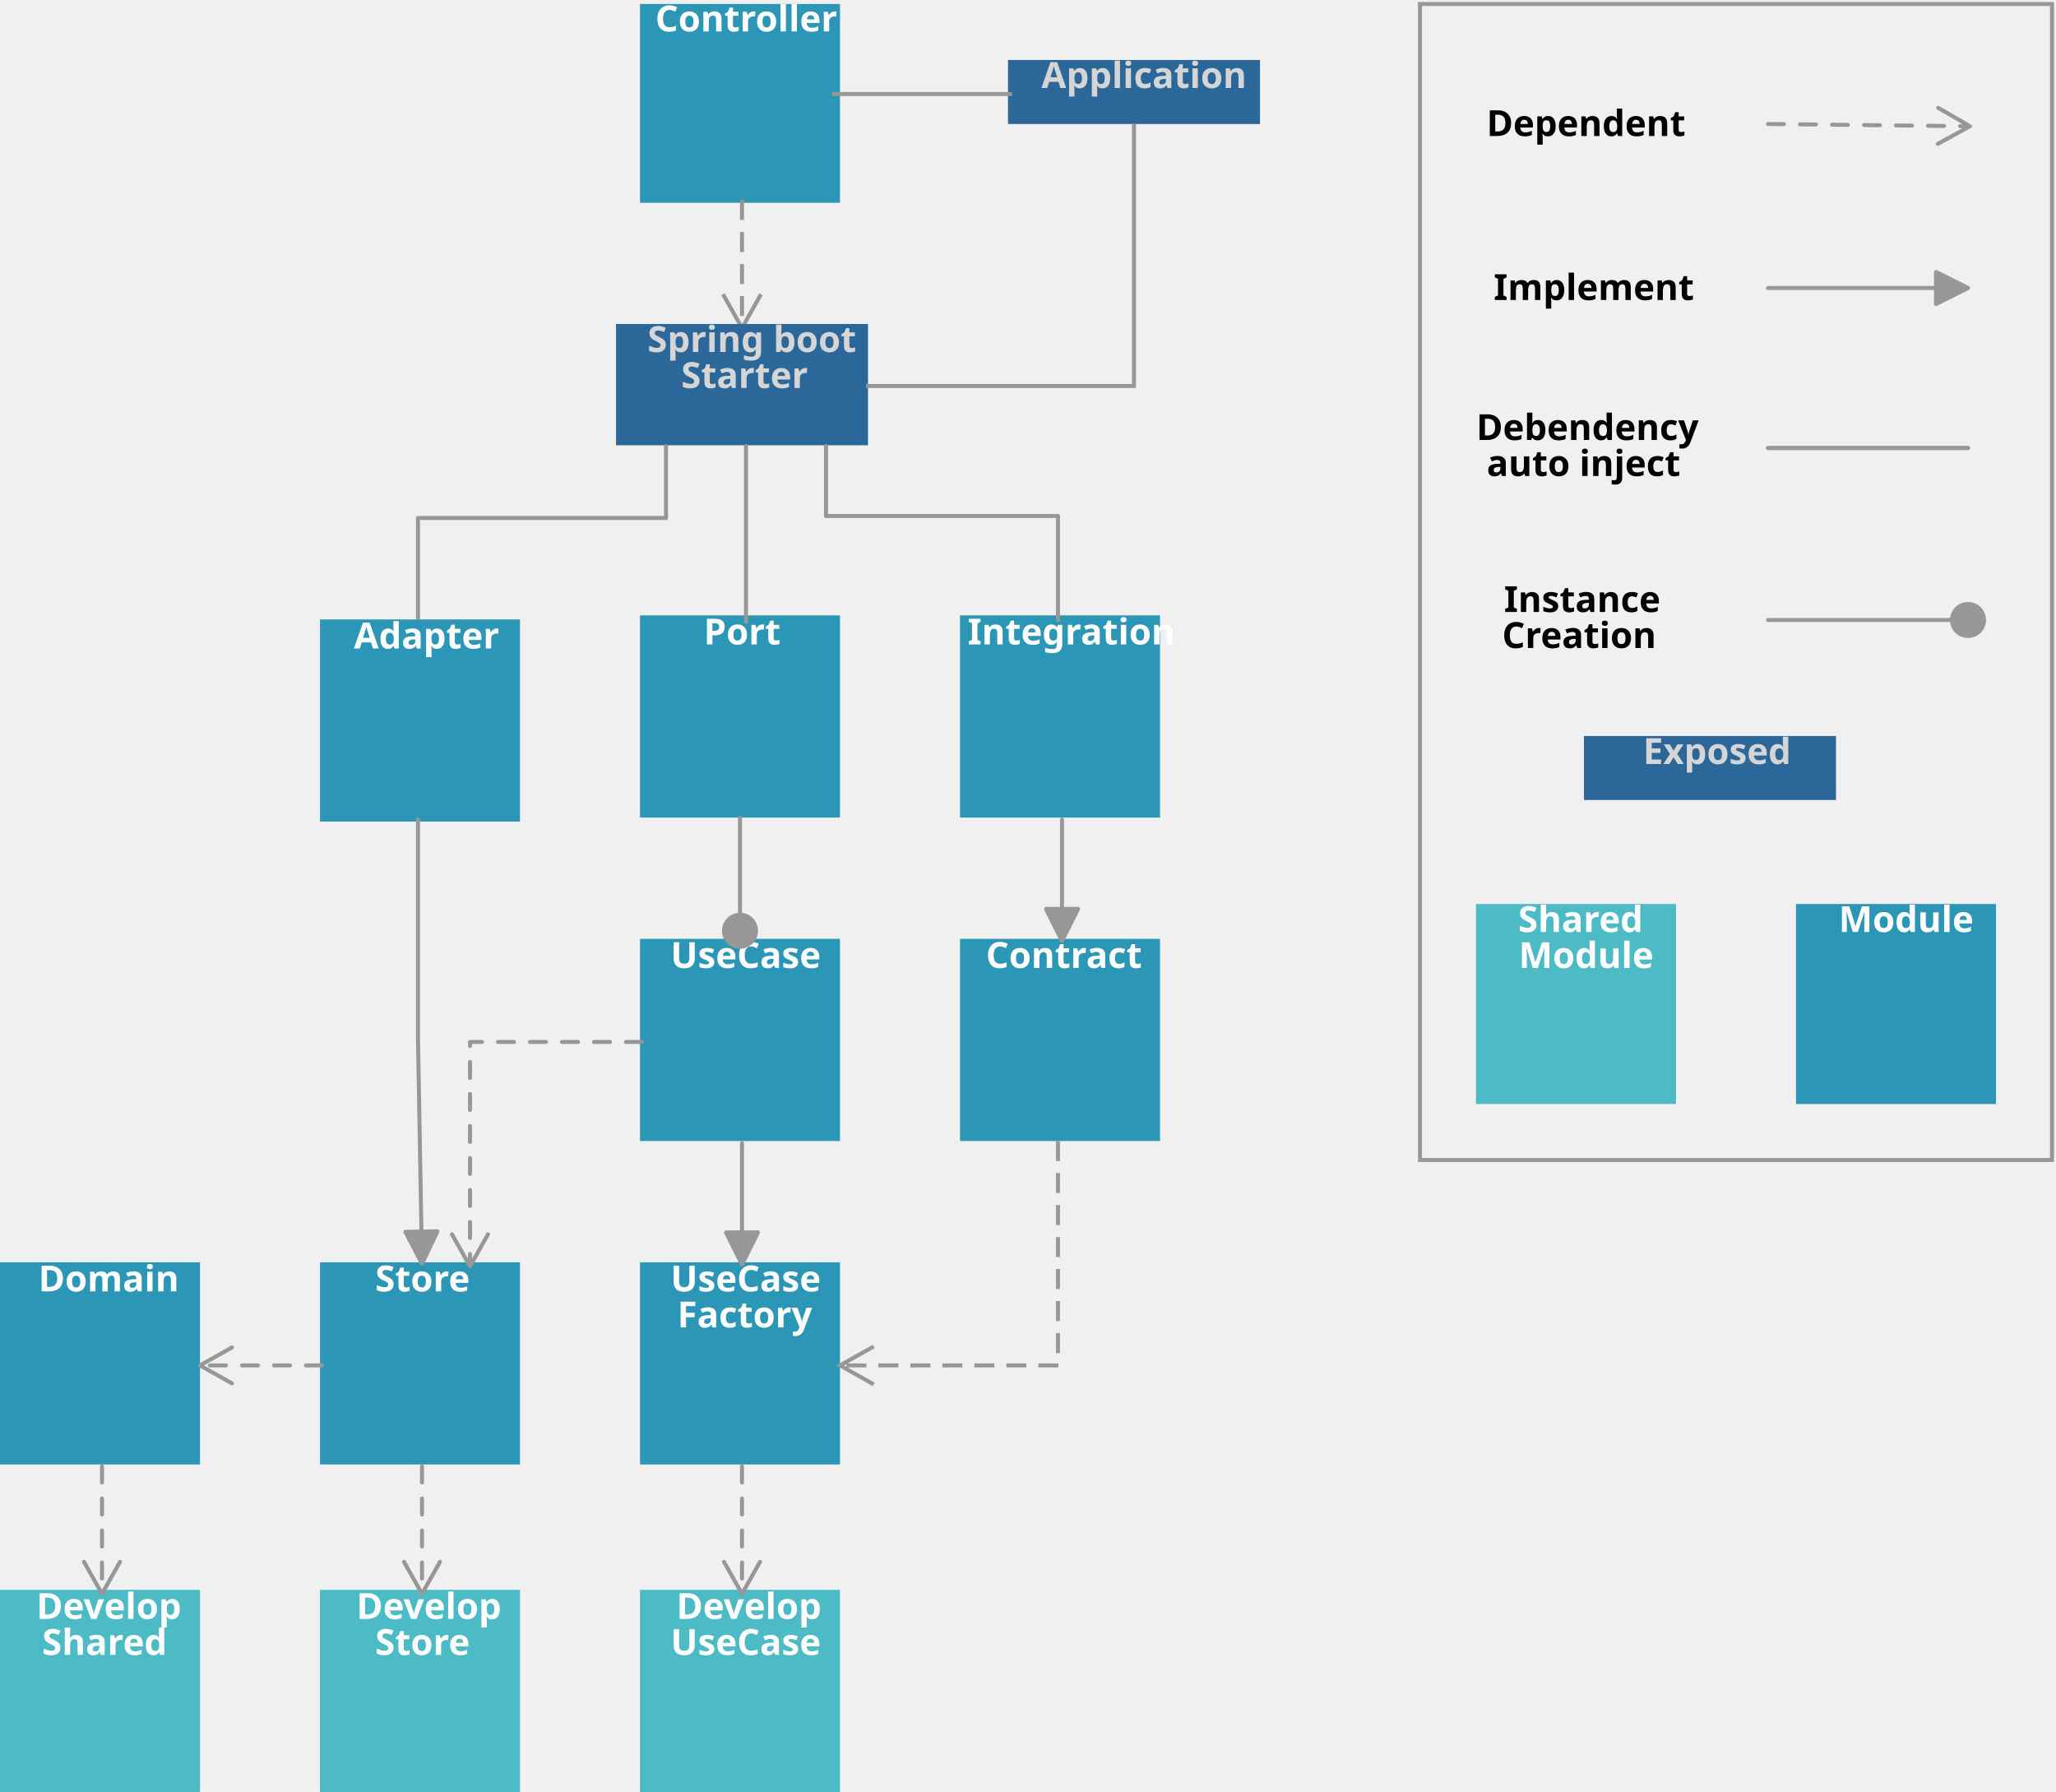
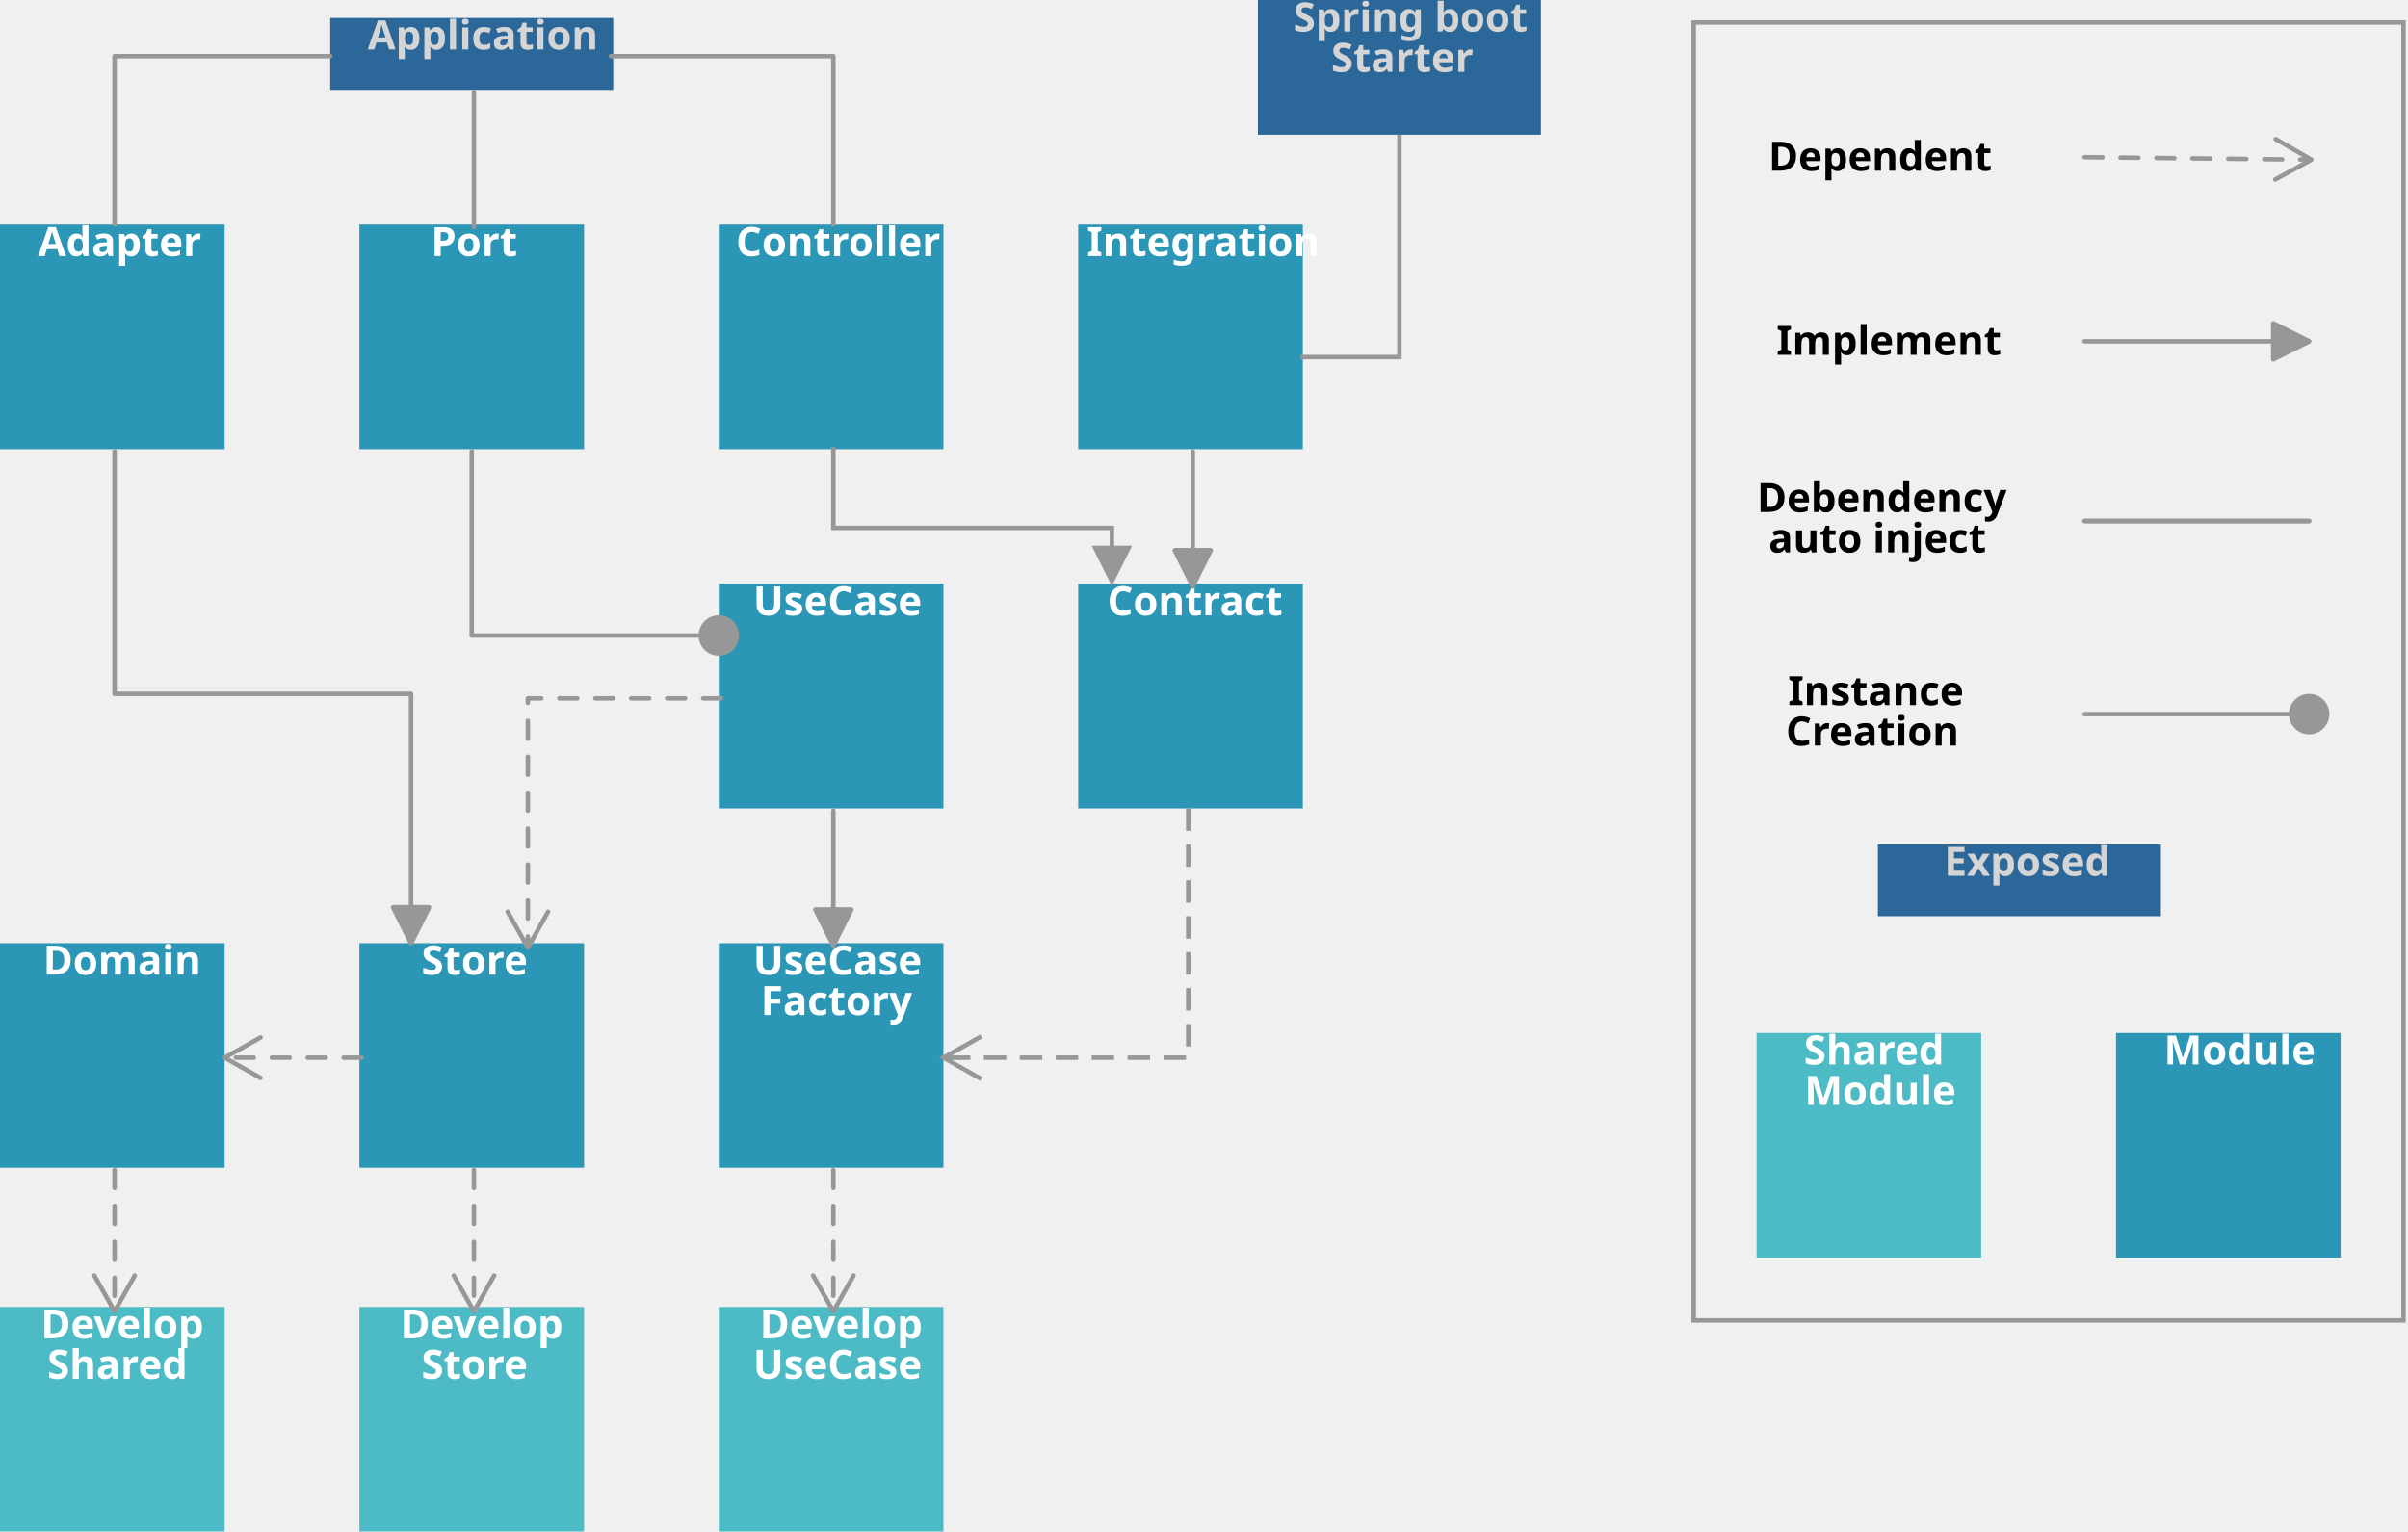
- <svg xmlns="http://www.w3.org/2000/svg" width="514px" height="448px" viewBox="0 0 514 448" version="1.1">
+ <svg xmlns="http://www.w3.org/2000/svg" width="536px" height="341px" viewBox="0 0 536 341" version="1.1">
  <g id="Page-1" stroke="none" stroke-width="1" fill="none" fill-rule="evenodd">
-     <g id="Code-Structure" transform="translate(-173, -85)">
-       <g id="application-code-strcuture" transform="translate(173, 86)">
+     <g id="Code-Structure" transform="translate(-173, -74)">
+       <g id="application-code-strcuture" transform="translate(173, 74)">
        <g id="Structure">
-           <g id="Module-Block" transform="translate(80, 153.8564)">
-             <polygon id="Fill-115" fill="#2C96B7" fill-rule="evenodd" points="0 50.542 50 50.542 50 0 0 0" />
-             <text id="Module" font-family="Cobbler-Black" font-size="9" font-weight="700" fill="#FFFFFF">
-               <tspan x="8.485" y="7.271">Adapter</tspan>
+           <g id="Api-Block" transform="translate(73.5, 4)">
+             <polygon id="Fill-114" fill="#2B6899" fill-rule="evenodd" points="0 16 63 16 63 0 0 0" />
+             <text id="API" font-family="Cobbler-Black" font-size="9" font-weight="700" fill="#D5D5D5">
+               <tspan x="8.352" y="7">Application</tspan>
            </text>
          </g>
-           <g id="Module-Block" transform="translate(0, 314.5799)">
-             <polygon id="Fill-115" fill="#2C96B7" fill-rule="evenodd" points="0 50.542 50 50.542 50 0 0 0" />
+           <g id="Module-Block" transform="translate(0, 50)">
+             <polygon id="Fill-115" fill="#2C96B7" fill-rule="evenodd" points="0 50 50 50 50 0 0 0" />
            <text id="Module" font-family="Cobbler-Black" font-size="9" font-weight="700" fill="#FFFFFF">
-               <tspan x="9.588" y="7.271">Domain</tspan>
+               <tspan x="8.485" y="7">Adapter</tspan>
            </text>
          </g>
-           <g id="Module-Block" transform="translate(160, -0)">
-             <polygon id="Fill-115" fill="#2C96B7" fill-rule="evenodd" points="0 49.7 50 49.7 50 0 0 0" />
+           <g id="Module-Block" transform="translate(0, 210)">
+             <polygon id="Fill-115" fill="#2C96B7" fill-rule="evenodd" points="0 50 50 50 50 0 0 0" />
            <text id="Module" font-family="Cobbler-Black" font-size="9" font-weight="700" fill="#FFFFFF">
-               <tspan x="3.837" y="6.85">Controller</tspan>
+               <tspan x="9.588" y="7">Domain</tspan>
            </text>
          </g>
-           <path id="Line-6" d="M189.809,72.319 L190.681,72.809 L190.436,73.245 L185.936,81.245 L185.5,82.02 L185.064,81.245 L180.564,73.245 L180.319,72.809 L181.191,72.319 L181.436,72.755 L185.5,79.98 L189.564,72.755 L189.809,72.319 Z M186,73 L186,78 L185,78 L185,73 L186,73 Z M186,65 L186,70 L185,70 L185,65 L186,65 Z M186,57 L186,62 L185,62 L185,57 L186,57 Z M186,49 L186,54 L185,54 L185,49 L186,49 Z" fill="#979797" fill-rule="nonzero" />
-           <g id="Module-Block" transform="translate(160, 152.8455)">
-             <polygon id="Fill-115" fill="#2C96B7" fill-rule="evenodd" points="0 50.542 50 50.542 50 0 0 0" />
+           <g id="Module-Block" transform="translate(160, 50)">
+             <polygon id="Fill-115" fill="#2C96B7" fill-rule="evenodd" points="0 50 50 50 50 0 0 0" />
            <text id="Module" font-family="Cobbler-Black" font-size="9" font-weight="700" fill="#FFFFFF">
-               <tspan x="15.928" y="7.271">Port</tspan>
+               <tspan x="3.837" y="7">Controller</tspan>
            </text>
          </g>
-           <g id="Module-Block" transform="translate(80, 314.5799)">
-             <polygon id="Fill-115" fill="#2C96B7" fill-rule="evenodd" points="0 50.542 50 50.542 50 0 0 0" />
+           <g id="Module-Block" transform="translate(80, 50)">
+             <polygon id="Fill-115" fill="#2C96B7" fill-rule="evenodd" points="0 50 50 50 50 0 0 0" />
            <text id="Module" font-family="Cobbler-Black" font-size="9" font-weight="700" fill="#FFFFFF">
-               <tspan x="13.804" y="7.271">Store</tspan>
+               <tspan x="15.928" y="7">Port</tspan>
            </text>
          </g>
-           <g id="Module-Block" transform="translate(160, 233.7127)">
-             <polygon id="Fill-115" fill="#2C96B7" fill-rule="evenodd" points="0 50.542 50 50.542 50 0 0 0" />
+           <g id="Module-Block" transform="translate(80, 210)">
+             <polygon id="Fill-115" fill="#2C96B7" fill-rule="evenodd" points="0 50 50 50 50 0 0 0" />
            <text id="Module" font-family="Cobbler-Black" font-size="9" font-weight="700" fill="#FFFFFF">
-               <tspan x="7.652" y="7.271">UseCase</tspan>
+               <tspan x="13.804" y="7">Store</tspan>
            </text>
          </g>
-           <g id="Module-Block" transform="translate(240, 233.7127)">
-             <polygon id="Fill-115" fill="#2C96B7" fill-rule="evenodd" points="0 50.542 50 50.542 50 0 0 0" />
+           <g id="Module-Block" transform="translate(160, 130)">
+             <polygon id="Fill-115" fill="#2C96B7" fill-rule="evenodd" points="0 50 50 50 50 0 0 0" />
            <text id="Module" font-family="Cobbler-Black" font-size="9" font-weight="700" fill="#FFFFFF">
-               <tspan x="6.492" y="7.271">Contract</tspan>
+               <tspan x="7.652" y="7">UseCase</tspan>
            </text>
          </g>
-           <g id="Module-Block" transform="translate(240, 152.8455)">
-             <polygon id="Fill-115" fill="#2C96B7" fill-rule="evenodd" points="0 50.542 50 50.542 50 0 0 0" />
+           <g id="Module-Block" transform="translate(240, 130)">
+             <polygon id="Fill-115" fill="#2C96B7" fill-rule="evenodd" points="0 50 50 50 50 0 0 0" />
            <text id="Module" font-family="Cobbler-Black" font-size="9" font-weight="700" fill="#FFFFFF">
-               <tspan x="1.924" y="7.271">Integration</tspan>
+               <tspan x="6.492" y="7">Contract</tspan>
            </text>
          </g>
-           <g id="Module-Block" transform="translate(160, 314.5799)">
-             <polygon id="Fill-115" fill="#2C96B7" fill-rule="evenodd" points="0 50.542 50 50.542 50 0 0 0" />
+           <g id="Module-Block" transform="translate(240, 50)">
+             <polygon id="Fill-115" fill="#2C96B7" fill-rule="evenodd" points="0 50 50 50 50 0 0 0" />
            <text id="Module" font-family="Cobbler-Black" font-size="9" font-weight="700" fill="#FFFFFF">
-               <tspan x="7.652" y="7.271">UseCase</tspan>
-               <tspan x="9.345" y="16.271">Factory</tspan>
+               <tspan x="1.924" y="7">Integration</tspan>
            </text>
          </g>
-           <g id="Shared-Dependency-Block" transform="translate(80, 396.458)">
-             <polygon id="Fill-115" fill="#4CBBC5" fill-rule="evenodd" points="0 50.542 50 50.542 50 0 0 0" />
-             <text id="Dependency" font-family="Cobbler-Black" font-size="9" font-weight="700" fill="#FFFFFF">
-               <tspan x="9.088" y="7.271">Develop</tspan>
-               <tspan x="13.804" y="16.271">Store</tspan>
+           <g id="Module-Block" transform="translate(160, 210)">
+             <polygon id="Fill-115" fill="#2C96B7" fill-rule="evenodd" points="0 50 50 50 50 0 0 0" />
+             <text id="Module" font-family="Cobbler-Black" font-size="9" font-weight="700" fill="#FFFFFF">
+               <tspan x="7.652" y="7">UseCase</tspan>
+               <tspan x="9.345" y="16">Factory</tspan>
            </text>
          </g>
-           <g id="Shared-Dependency-Block" transform="translate(160, 396.458)">
-             <polygon id="Fill-115" fill="#4CBBC5" fill-rule="evenodd" points="0 50.542 50 50.542 50 0 0 0" />
+           <g id="Shared-Dependency-Block" transform="translate(80, 291)">
+             <polygon id="Fill-115" fill="#4CBBC5" fill-rule="evenodd" points="0 50 50 50 50 0 0 0" />
            <text id="Dependency" font-family="Cobbler-Black" font-size="9" font-weight="700" fill="#FFFFFF">
-               <tspan x="9.088" y="7.271">Develop</tspan>
-               <tspan x="7.652" y="16.271">UseCase</tspan>
+               <tspan x="9.088" y="7">Develop</tspan>
+               <tspan x="13.804" y="16">Store</tspan>
            </text>
          </g>
-           <g id="Shared-Dependency-Block" transform="translate(0, 396.458)">
-             <polygon id="Fill-115" fill="#4CBBC5" fill-rule="evenodd" points="0 50.542 50 50.542 50 0 0 0" />
+           <g id="Shared-Dependency-Block" transform="translate(160, 291)">
+             <polygon id="Fill-115" fill="#4CBBC5" fill-rule="evenodd" points="0 50 50 50 50 0 0 0" />
            <text id="Dependency" font-family="Cobbler-Black" font-size="9" font-weight="700" fill="#FFFFFF">
-               <tspan x="9.088" y="7.271">Develop</tspan>
-               <tspan x="10.533" y="16.271">Shared</tspan>
+               <tspan x="9.088" y="7">Develop</tspan>
+               <tspan x="7.652" y="16">UseCase</tspan>
            </text>
          </g>
-           <path id="Line-Copy" d="M190.245,389.028 C190.459,389.148 190.55,389.402 190.473,389.626 L190.436,389.709 L185.936,397.709 C185.761,398.02 185.335,398.046 185.118,397.786 L185.064,397.709 L180.564,389.709 C180.429,389.468 180.514,389.163 180.755,389.028 C180.969,388.907 181.233,388.961 181.385,389.144 L181.436,389.218 L185.5,396.444 L189.564,389.218 C189.7,388.978 190.004,388.892 190.245,389.028 Z M185.5,389.127 C185.745,389.127 185.95,389.304 185.992,389.537 L186,389.627 L186,393.627 C186,393.904 185.776,394.127 185.5,394.127 C185.255,394.127 185.05,393.95 185.008,393.717 L185,393.627 L185,389.627 C185,389.351 185.224,389.127 185.5,389.127 Z M185.5,381.127 C185.745,381.127 185.95,381.304 185.992,381.537 L186,381.627 L186,385.627 C186,385.904 185.776,386.127 185.5,386.127 C185.255,386.127 185.05,385.95 185.008,385.717 L185,385.627 L185,381.627 C185,381.351 185.224,381.127 185.5,381.127 Z M185.5,373.127 C185.745,373.127 185.95,373.304 185.992,373.537 L186,373.627 L186,377.627 C186,377.904 185.776,378.127 185.5,378.127 C185.255,378.127 185.05,377.95 185.008,377.717 L185,377.627 L185,373.627 C185,373.351 185.224,373.127 185.5,373.127 Z M185.5,365.127 C185.745,365.127 185.95,365.304 185.992,365.537 L186,365.627 L186,369.627 C186,369.904 185.776,370.127 185.5,370.127 C185.255,370.127 185.05,369.95 185.008,369.717 L185,369.627 L185,365.627 C185,365.351 185.224,365.127 185.5,365.127 Z" fill="#979797" fill-rule="nonzero" />
-           <path id="Line-Copy-2" d="M110.245,389.028 C110.459,389.148 110.55,389.402 110.473,389.626 L110.436,389.709 L105.936,397.709 C105.761,398.02 105.335,398.046 105.118,397.786 L105.064,397.709 L100.564,389.709 C100.429,389.468 100.514,389.163 100.755,389.028 C100.969,388.907 101.233,388.961 101.385,389.144 L101.436,389.218 L105.5,396.444 L109.564,389.218 C109.7,388.978 110.004,388.892 110.245,389.028 Z M105.5,389.127 C105.745,389.127 105.95,389.304 105.992,389.537 L106,389.627 L106,393.627 C106,393.904 105.776,394.127 105.5,394.127 C105.255,394.127 105.05,393.95 105.008,393.717 L105,393.627 L105,389.627 C105,389.351 105.224,389.127 105.5,389.127 Z M105.5,381.127 C105.745,381.127 105.95,381.304 105.992,381.537 L106,381.627 L106,385.627 C106,385.904 105.776,386.127 105.5,386.127 C105.255,386.127 105.05,385.95 105.008,385.717 L105,385.627 L105,381.627 C105,381.351 105.224,381.127 105.5,381.127 Z M105.5,373.127 C105.745,373.127 105.95,373.304 105.992,373.537 L106,373.627 L106,377.627 C106,377.904 105.776,378.127 105.5,378.127 C105.255,378.127 105.05,377.95 105.008,377.717 L105,377.627 L105,373.627 C105,373.351 105.224,373.127 105.5,373.127 Z M105.5,365.127 C105.745,365.127 105.95,365.304 105.992,365.537 L106,365.627 L106,369.627 C106,369.904 105.776,370.127 105.5,370.127 C105.255,370.127 105.05,369.95 105.008,369.717 L105,369.627 L105,365.627 C105,365.351 105.224,365.127 105.5,365.127 Z" fill="#979797" fill-rule="nonzero" />
-           <path id="Line" d="M30.245,389.028 C30.459,389.148 30.55,389.402 30.473,389.626 L30.436,389.709 L25.936,397.709 C25.761,398.02 25.335,398.046 25.118,397.786 L25.064,397.709 L20.564,389.709 C20.429,389.468 20.514,389.163 20.755,389.028 C20.969,388.907 21.233,388.961 21.385,389.144 L21.436,389.218 L25.5,396.444 L29.564,389.218 C29.7,388.978 30.004,388.892 30.245,389.028 Z M25.5,389.127 C25.745,389.127 25.95,389.304 25.992,389.537 L26,389.627 L26,393.627 C26,393.904 25.776,394.127 25.5,394.127 C25.255,394.127 25.05,393.95 25.008,393.717 L25,393.627 L25,389.627 C25,389.351 25.224,389.127 25.5,389.127 Z M25.5,381.127 C25.745,381.127 25.95,381.304 25.992,381.537 L26,381.627 L26,385.627 C26,385.904 25.776,386.127 25.5,386.127 C25.255,386.127 25.05,385.95 25.008,385.717 L25,385.627 L25,381.627 C25,381.351 25.224,381.127 25.5,381.127 Z M25.5,373.127 C25.745,373.127 25.95,373.304 25.992,373.537 L26,373.627 L26,377.627 C26,377.904 25.776,378.127 25.5,378.127 C25.255,378.127 25.05,377.95 25.008,377.717 L25,377.627 L25,373.627 C25,373.351 25.224,373.127 25.5,373.127 Z M25.5,365.127 C25.745,365.127 25.95,365.304 25.992,365.537 L26,365.627 L26,369.627 C26,369.904 25.776,370.127 25.5,370.127 C25.255,370.127 25.05,369.95 25.008,369.717 L25,369.627 L25,365.627 C25,365.351 25.224,365.127 25.5,365.127 Z" fill="#979797" fill-rule="nonzero" />
-           <path id="Line-Copy-3" d="M58.436,335.611 C58.556,335.825 58.502,336.09 58.32,336.241 L58.245,336.292 L51.02,340.356 L58.245,344.421 C58.459,344.541 58.55,344.795 58.473,345.019 L58.436,345.101 C58.315,345.315 58.061,345.407 57.837,345.329 L57.755,345.292 L49.755,340.792 C49.443,340.617 49.417,340.191 49.677,339.974 L49.755,339.921 L57.755,335.421 C57.996,335.285 58.3,335.371 58.436,335.611 Z M80.5,339.856 C80.776,339.856 81,340.08 81,340.356 C81,340.602 80.823,340.806 80.59,340.848 L80.5,340.856 L76.5,340.856 C76.224,340.856 76,340.633 76,340.356 C76,340.111 76.177,339.907 76.41,339.864 L76.5,339.856 L80.5,339.856 Z M72.5,339.856 C72.776,339.856 73,340.08 73,340.356 C73,340.602 72.823,340.806 72.59,340.848 L72.5,340.856 L68.5,340.856 C68.224,340.856 68,340.633 68,340.356 C68,340.111 68.177,339.907 68.41,339.864 L68.5,339.856 L72.5,339.856 Z M64.5,339.856 C64.776,339.856 65,340.08 65,340.356 C65,340.602 64.823,340.806 64.59,340.848 L64.5,340.856 L60.5,340.856 C60.224,340.856 60,340.633 60,340.356 C60,340.111 60.177,339.907 60.41,339.864 L60.5,339.856 L64.5,339.856 Z M56.5,339.856 C56.776,339.856 57,340.08 57,340.356 C57,340.602 56.823,340.806 56.59,340.848 L56.5,340.856 L52.5,340.856 C52.224,340.856 52,340.633 52,340.356 C52,340.111 52.177,339.907 52.41,339.864 L52.5,339.856 L56.5,339.856 Z" fill="#979797" fill-rule="nonzero" />
-           <path id="Line-Copy-4" d="M185.5,284.26 C185.745,284.26 185.95,284.437 185.992,284.67 L186,284.76 L186,306.585 L189.463,306.585 C189.73,306.585 189.951,306.78 189.993,307.035 L190,307.122 C190,307.206 189.981,307.288 189.943,307.362 L189.943,307.362 L185.98,315.288 C185.848,315.554 185.525,315.661 185.26,315.529 C185.156,315.477 185.072,315.392 185.02,315.288 L185.02,315.288 L181.057,307.362 C180.924,307.097 181.032,306.775 181.297,306.642 C181.371,306.605 181.454,306.585 181.537,306.585 L181.537,306.585 L185,306.585 L185,284.76 C185,284.484 185.224,284.26 185.5,284.26 Z" fill="#979797" fill-rule="nonzero" />
-           <path id="Line-Copy-5" d="M122.245,307.15 C122.459,307.27 122.55,307.524 122.473,307.748 L122.436,307.83 L117.936,315.83 C117.761,316.142 117.335,316.168 117.118,315.908 L117.064,315.83 L112.564,307.83 C112.429,307.59 112.514,307.285 112.755,307.15 C112.969,307.029 113.233,307.083 113.385,307.266 L113.436,307.34 L117,313.677 L117,312.489 C117,312.213 117.224,311.989 117.5,311.989 C117.745,311.989 117.95,312.166 117.992,312.399 L118,312.489 L118,313.677 L121.564,307.34 C121.7,307.1 122.004,307.014 122.245,307.15 Z M117.5,303.989 C117.745,303.989 117.95,304.166 117.992,304.399 L118,304.489 L118,308.489 C118,308.765 117.776,308.989 117.5,308.989 C117.255,308.989 117.05,308.812 117.008,308.579 L117,308.489 L117,304.489 C117,304.213 117.224,303.989 117.5,303.989 Z M117.5,295.989 C117.745,295.989 117.95,296.166 117.992,296.399 L118,296.489 L118,300.489 C118,300.765 117.776,300.989 117.5,300.989 C117.255,300.989 117.05,300.812 117.008,300.579 L117,300.489 L117,296.489 C117,296.213 117.224,295.989 117.5,295.989 Z M117.5,287.989 C117.745,287.989 117.95,288.166 117.992,288.399 L118,288.489 L118,292.489 C118,292.765 117.776,292.989 117.5,292.989 C117.255,292.989 117.05,292.812 117.008,292.579 L117,292.489 L117,288.489 C117,288.213 117.224,287.989 117.5,287.989 Z M117.5,279.989 C117.745,279.989 117.95,280.166 117.992,280.399 L118,280.489 L118,284.489 C118,284.765 117.776,284.989 117.5,284.989 C117.255,284.989 117.05,284.812 117.008,284.579 L117,284.489 L117,280.489 C117,280.213 117.224,279.989 117.5,279.989 Z M117.5,271.989 C117.745,271.989 117.95,272.166 117.992,272.399 L118,272.489 L118,276.489 C118,276.765 117.776,276.989 117.5,276.989 C117.255,276.989 117.05,276.812 117.008,276.579 L117,276.489 L117,272.489 C117,272.213 117.224,271.989 117.5,271.989 Z M117.5,263.989 C117.745,263.989 117.95,264.166 117.992,264.399 L118,264.489 L118,268.489 C118,268.765 117.776,268.989 117.5,268.989 C117.255,268.989 117.05,268.812 117.008,268.579 L117,268.489 L117,264.489 C117,264.213 117.224,263.989 117.5,263.989 Z M120.5,258.989 C120.776,258.989 121,259.213 121,259.489 C121,259.735 120.823,259.939 120.59,259.981 L120.5,259.989 L118,259.989 L118,260.489 C118,260.735 117.823,260.939 117.59,260.981 L117.5,260.989 C117.255,260.989 117.05,260.812 117.008,260.579 L117,260.489 L117,259.489 C117,259.244 117.177,259.04 117.41,258.997 L117.5,258.989 L120.5,258.989 Z M160.5,258.989 C160.776,258.989 161,259.213 161,259.489 C161,259.735 160.823,259.939 160.59,259.981 L160.5,259.989 L156.5,259.989 C156.224,259.989 156,259.765 156,259.489 C156,259.244 156.177,259.04 156.41,258.997 L156.5,258.989 L160.5,258.989 Z M152.5,258.989 C152.776,258.989 153,259.213 153,259.489 C153,259.735 152.823,259.939 152.59,259.981 L152.5,259.989 L148.5,259.989 C148.224,259.989 148,259.765 148,259.489 C148,259.244 148.177,259.04 148.41,258.997 L148.5,258.989 L152.5,258.989 Z M144.5,258.989 C144.776,258.989 145,259.213 145,259.489 C145,259.735 144.823,259.939 144.59,259.981 L144.5,259.989 L140.5,259.989 C140.224,259.989 140,259.765 140,259.489 C140,259.244 140.177,259.04 140.41,258.997 L140.5,258.989 L144.5,258.989 Z M136.5,258.989 C136.776,258.989 137,259.213 137,259.489 C137,259.735 136.823,259.939 136.59,259.981 L136.5,259.989 L132.5,259.989 C132.224,259.989 132,259.765 132,259.489 C132,259.244 132.177,259.04 132.41,258.997 L132.5,258.989 L136.5,258.989 Z M128.5,258.989 C128.776,258.989 129,259.213 129,259.489 C129,259.735 128.823,259.939 128.59,259.981 L128.5,259.989 L124.5,259.989 C124.224,259.989 124,259.765 124,259.489 C124,259.244 124.177,259.04 124.41,258.997 L124.5,258.989 L128.5,258.989 Z" fill="#979797" fill-rule="nonzero" />
-           <path id="Line-Copy-6" d="M185,202.888 C185.245,202.888 185.45,203.064 185.492,203.298 L185.5,203.388 L185.501,227.219 C187.75,227.468 189.5,229.375 189.5,231.691 C189.5,234.176 187.485,236.191 185,236.191 C182.515,236.191 180.5,234.176 180.5,231.691 C180.5,229.375 182.25,227.467 184.5,227.218 L184.5,203.388 C184.5,203.111 184.724,202.888 185,202.888 Z" fill="#979797" fill-rule="nonzero" />
-           <path id="Line-26" d="M104.5,203.393 C104.745,203.393 104.95,203.57 104.992,203.803 L105,203.893 L105,258.624 L105.849,306.385 L109.311,306.324 C109.578,306.319 109.803,306.51 109.849,306.764 L109.858,306.851 C109.859,306.934 109.841,307.017 109.805,307.092 L109.805,307.092 L105.984,315.088 C105.856,315.355 105.535,315.468 105.268,315.34 C105.163,315.29 105.077,315.208 105.024,315.105 L105.024,315.105 L100.92,307.25 C100.783,306.987 100.885,306.663 101.147,306.526 C101.221,306.487 101.303,306.466 101.387,306.465 L101.387,306.465 L104.849,306.402 L104,258.633 L104,203.893 C104,203.617 104.224,203.393 104.5,203.393 Z" fill="#979797" fill-rule="nonzero" />
-           <g id="Api-Block" transform="translate(154, 80)">
-             <polygon id="Fill-114" fill="#2B6899" fill-rule="evenodd" points="0 30.325 63 30.325 63 0 0 0" />
+           <g id="Shared-Dependency-Block" transform="translate(0, 291)">
+             <polygon id="Fill-115" fill="#4CBBC5" fill-rule="evenodd" points="0 50 50 50 50 0 0 0" />
+             <text id="Dependency" font-family="Cobbler-Black" font-size="9" font-weight="700" fill="#FFFFFF">
+               <tspan x="9.088" y="7">Develop</tspan>
+               <tspan x="10.533" y="16">Shared</tspan>
+             </text>
+           </g>
+           <path id="Line-Copy" d="M190.245,283.564 C190.459,283.685 190.55,283.939 190.473,284.163 L190.436,284.245 L185.936,292.245 C185.761,292.557 185.335,292.583 185.118,292.323 L185.064,292.245 L180.564,284.245 C180.429,284.004 180.514,283.7 180.755,283.564 C180.969,283.444 181.233,283.498 181.385,283.68 L181.436,283.755 L185.5,290.98 L189.564,283.755 C189.7,283.514 190.004,283.429 190.245,283.564 Z M185.5,284 C185.745,284 185.95,284.177 185.992,284.41 L186,284.5 L186,288.5 C186,288.776 185.776,289 185.5,289 C185.255,289 185.05,288.823 185.008,288.59 L185,288.5 L185,284.5 C185,284.224 185.224,284 185.5,284 Z M185.5,276 C185.745,276 185.95,276.177 185.992,276.41 L186,276.5 L186,280.5 C186,280.776 185.776,281 185.5,281 C185.255,281 185.05,280.823 185.008,280.59 L185,280.5 L185,276.5 C185,276.224 185.224,276 185.5,276 Z M185.5,268 C185.745,268 185.95,268.177 185.992,268.41 L186,268.5 L186,272.5 C186,272.776 185.776,273 185.5,273 C185.255,273 185.05,272.823 185.008,272.59 L185,272.5 L185,268.5 C185,268.224 185.224,268 185.5,268 Z M185.5,260 C185.745,260 185.95,260.177 185.992,260.41 L186,260.5 L186,264.5 C186,264.776 185.776,265 185.5,265 C185.255,265 185.05,264.823 185.008,264.59 L185,264.5 L185,260.5 C185,260.224 185.224,260 185.5,260 Z" fill="#979797" fill-rule="nonzero" />
+           <path id="Line-Copy-2" d="M110.245,283.564 C110.459,283.685 110.55,283.939 110.473,284.163 L110.436,284.245 L105.936,292.245 C105.761,292.557 105.335,292.583 105.118,292.323 L105.064,292.245 L100.564,284.245 C100.429,284.004 100.514,283.7 100.755,283.564 C100.969,283.444 101.233,283.498 101.385,283.68 L101.436,283.755 L105.5,290.98 L109.564,283.755 C109.7,283.514 110.004,283.429 110.245,283.564 Z M105.5,284 C105.745,284 105.95,284.177 105.992,284.41 L106,284.5 L106,288.5 C106,288.776 105.776,289 105.5,289 C105.255,289 105.05,288.823 105.008,288.59 L105,288.5 L105,284.5 C105,284.224 105.224,284 105.5,284 Z M105.5,276 C105.745,276 105.95,276.177 105.992,276.41 L106,276.5 L106,280.5 C106,280.776 105.776,281 105.5,281 C105.255,281 105.05,280.823 105.008,280.59 L105,280.5 L105,276.5 C105,276.224 105.224,276 105.5,276 Z M105.5,268 C105.745,268 105.95,268.177 105.992,268.41 L106,268.5 L106,272.5 C106,272.776 105.776,273 105.5,273 C105.255,273 105.05,272.823 105.008,272.59 L105,272.5 L105,268.5 C105,268.224 105.224,268 105.5,268 Z M105.5,260 C105.745,260 105.95,260.177 105.992,260.41 L106,260.5 L106,264.5 C106,264.776 105.776,265 105.5,265 C105.255,265 105.05,264.823 105.008,264.59 L105,264.5 L105,260.5 C105,260.224 105.224,260 105.5,260 Z" fill="#979797" fill-rule="nonzero" />
+           <path id="Line" d="M30.245,283.564 C30.459,283.685 30.55,283.939 30.473,284.163 L30.436,284.245 L25.936,292.245 C25.761,292.557 25.335,292.583 25.118,292.323 L25.064,292.245 L20.564,284.245 C20.429,284.004 20.514,283.7 20.755,283.564 C20.969,283.444 21.233,283.498 21.385,283.68 L21.436,283.755 L25.5,290.98 L29.564,283.755 C29.7,283.514 30.004,283.429 30.245,283.564 Z M25.5,284 C25.745,284 25.95,284.177 25.992,284.41 L26,284.5 L26,288.5 C26,288.776 25.776,289 25.5,289 C25.255,289 25.05,288.823 25.008,288.59 L25,288.5 L25,284.5 C25,284.224 25.224,284 25.5,284 Z M25.5,276 C25.745,276 25.95,276.177 25.992,276.41 L26,276.5 L26,280.5 C26,280.776 25.776,281 25.5,281 C25.255,281 25.05,280.823 25.008,280.59 L25,280.5 L25,276.5 C25,276.224 25.224,276 25.5,276 Z M25.5,268 C25.745,268 25.95,268.177 25.992,268.41 L26,268.5 L26,272.5 C26,272.776 25.776,273 25.5,273 C25.255,273 25.05,272.823 25.008,272.59 L25,272.5 L25,268.5 C25,268.224 25.224,268 25.5,268 Z M25.5,260 C25.745,260 25.95,260.177 25.992,260.41 L26,260.5 L26,264.5 C26,264.776 25.776,265 25.5,265 C25.255,265 25.05,264.823 25.008,264.59 L25,264.5 L25,260.5 C25,260.224 25.224,260 25.5,260 Z" fill="#979797" fill-rule="nonzero" />
+           <path id="Line-Copy-3" d="M58.436,230.755 C58.556,230.969 58.502,231.233 58.32,231.385 L58.245,231.436 L51.019,235.5 L58.245,239.564 C58.459,239.685 58.55,239.939 58.473,240.163 L58.436,240.245 C58.315,240.459 58.061,240.55 57.837,240.473 L57.755,240.436 L49.755,235.936 C49.443,235.761 49.417,235.335 49.677,235.118 L49.755,235.064 L57.755,230.564 C57.996,230.429 58.3,230.514 58.436,230.755 Z M80.5,235 C80.776,235 81,235.224 81,235.5 C81,235.745 80.823,235.95 80.59,235.992 L80.5,236 L76.5,236 C76.224,236 76,235.776 76,235.5 C76,235.255 76.177,235.05 76.41,235.008 L76.5,235 L80.5,235 Z M72.5,235 C72.776,235 73,235.224 73,235.5 C73,235.745 72.823,235.95 72.59,235.992 L72.5,236 L68.5,236 C68.224,236 68,235.776 68,235.5 C68,235.255 68.177,235.05 68.41,235.008 L68.5,235 L72.5,235 Z M64.5,235 C64.776,235 65,235.224 65,235.5 C65,235.745 64.823,235.95 64.59,235.992 L64.5,236 L60.5,236 C60.224,236 60,235.776 60,235.5 C60,235.255 60.177,235.05 60.41,235.008 L60.5,235 L64.5,235 Z M56.5,235 C56.776,235 57,235.224 57,235.5 C57,235.745 56.823,235.95 56.59,235.992 L56.5,236 L52.5,236 C52.224,236 52,235.776 52,235.5 C52,235.255 52.177,235.05 52.41,235.008 L52.5,235 L56.5,235 Z" fill="#979797" fill-rule="nonzero" />
+           <path id="Line-Copy-4" d="M185.5,180 C185.745,180 185.95,180.177 185.992,180.41 L186,180.5 L186,202 L189.463,202 C189.73,202 189.951,202.195 189.993,202.45 L190,202.537 C190,202.62 189.981,202.702 189.943,202.777 L189.943,202.777 L185.98,210.703 C185.848,210.968 185.525,211.076 185.26,210.943 C185.156,210.891 185.072,210.807 185.02,210.703 L185.02,210.703 L181.057,202.777 C180.924,202.512 181.032,202.189 181.297,202.057 C181.371,202.019 181.454,202 181.537,202 L181.537,202 L185,202 L185,180.5 C185,180.224 185.224,180 185.5,180 Z" fill="#979797" fill-rule="nonzero" />
+           <path id="Line-Copy-5" d="M122.245,202.564 C122.459,202.685 122.55,202.939 122.473,203.163 L122.436,203.245 L117.936,211.245 C117.761,211.557 117.335,211.583 117.118,211.323 L117.064,211.245 L112.564,203.245 C112.429,203.004 112.514,202.7 112.755,202.564 C112.969,202.444 113.233,202.498 113.385,202.68 L113.436,202.755 L117,209.091 L117,208.5 C117,208.224 117.224,208 117.5,208 C117.745,208 117.95,208.177 117.992,208.41 L118,208.5 L118,209.091 L121.564,202.755 C121.7,202.514 122.004,202.429 122.245,202.564 Z M117.5,200 C117.745,200 117.95,200.177 117.992,200.41 L118,200.5 L118,204.5 C118,204.776 117.776,205 117.5,205 C117.255,205 117.05,204.823 117.008,204.59 L117,204.5 L117,200.5 C117,200.224 117.224,200 117.5,200 Z M117.5,192 C117.745,192 117.95,192.177 117.992,192.41 L118,192.5 L118,196.5 C118,196.776 117.776,197 117.5,197 C117.255,197 117.05,196.823 117.008,196.59 L117,196.5 L117,192.5 C117,192.224 117.224,192 117.5,192 Z M117.5,184 C117.745,184 117.95,184.177 117.992,184.41 L118,184.5 L118,188.5 C118,188.776 117.776,189 117.5,189 C117.255,189 117.05,188.823 117.008,188.59 L117,188.5 L117,184.5 C117,184.224 117.224,184 117.5,184 Z M117.5,176 C117.745,176 117.95,176.177 117.992,176.41 L118,176.5 L118,180.5 C118,180.776 117.776,181 117.5,181 C117.255,181 117.05,180.823 117.008,180.59 L117,180.5 L117,176.5 C117,176.224 117.224,176 117.5,176 Z M117.5,168 C117.745,168 117.95,168.177 117.992,168.41 L118,168.5 L118,172.5 C118,172.776 117.776,173 117.5,173 C117.255,173 117.05,172.823 117.008,172.59 L117,172.5 L117,168.5 C117,168.224 117.224,168 117.5,168 Z M117.5,160 C117.745,160 117.95,160.177 117.992,160.41 L118,160.5 L118,164.5 C118,164.776 117.776,165 117.5,165 C117.255,165 117.05,164.823 117.008,164.59 L117,164.5 L117,160.5 C117,160.224 117.224,160 117.5,160 Z M120.5,155 C120.776,155 121,155.224 121,155.5 C121,155.745 120.823,155.95 120.59,155.992 L120.5,156 L118,156 L118,156.5 C118,156.745 117.823,156.95 117.59,156.992 L117.5,157 C117.255,157 117.05,156.823 117.008,156.59 L117,156.5 L117,155.5 C117,155.255 117.177,155.05 117.41,155.008 L117.5,155 L120.5,155 Z M160.5,155 C160.776,155 161,155.224 161,155.5 C161,155.745 160.823,155.95 160.59,155.992 L160.5,156 L156.5,156 C156.224,156 156,155.776 156,155.5 C156,155.255 156.177,155.05 156.41,155.008 L156.5,155 L160.5,155 Z M152.5,155 C152.776,155 153,155.224 153,155.5 C153,155.745 152.823,155.95 152.59,155.992 L152.5,156 L148.5,156 C148.224,156 148,155.776 148,155.5 C148,155.255 148.177,155.05 148.41,155.008 L148.5,155 L152.5,155 Z M144.5,155 C144.776,155 145,155.224 145,155.5 C145,155.745 144.823,155.95 144.59,155.992 L144.5,156 L140.5,156 C140.224,156 140,155.776 140,155.5 C140,155.255 140.177,155.05 140.41,155.008 L140.5,155 L144.5,155 Z M136.5,155 C136.776,155 137,155.224 137,155.5 C137,155.745 136.823,155.95 136.59,155.992 L136.5,156 L132.5,156 C132.224,156 132,155.776 132,155.5 C132,155.255 132.177,155.05 132.41,155.008 L132.5,155 L136.5,155 Z M128.5,155 C128.776,155 129,155.224 129,155.5 C129,155.745 128.823,155.95 128.59,155.992 L128.5,156 L124.5,156 C124.224,156 124,155.776 124,155.5 C124,155.255 124.177,155.05 124.41,155.008 L124.5,155 L128.5,155 Z" fill="#979797" fill-rule="nonzero" />
+           <path id="Line-Copy-6" d="M105,100 C105.245,100 105.45,100.177 105.492,100.41 L105.5,100.5 L105.5,141 L155.527,141 C155.776,138.75 157.684,137 160,137 C162.485,137 164.5,139.015 164.5,141.5 C164.5,143.985 162.485,146 160,146 C157.684,146 155.777,144.25 155.528,142.001 L105,142 C104.755,142 104.55,141.823 104.508,141.59 L104.5,141.5 L104.5,100.5 C104.5,100.224 104.724,100 105,100 Z" fill="#979797" fill-rule="nonzero" />
+           <path id="Line-26" d="M25.5,100 C25.745,100 25.95,100.177 25.992,100.41 L26,100.5 L26,154 L91.5,154 C91.745,154 91.95,154.177 91.992,154.41 L92,154.5 L92,201.5 L95.463,201.5 C95.73,201.5 95.951,201.695 95.993,201.95 L96,202.037 C96,202.12 95.981,202.202 95.943,202.277 L95.943,202.277 L91.98,210.203 C91.848,210.468 91.525,210.576 91.26,210.443 C91.156,210.391 91.072,210.307 91.02,210.203 L91.02,210.203 L87.057,202.277 C86.924,202.012 87.032,201.689 87.297,201.557 C87.371,201.519 87.454,201.5 87.537,201.5 L87.537,201.5 L91,201.5 L91,155 L25.5,155 C25.255,155 25.05,154.823 25.008,154.59 L25,154.5 L25,100.5 C25,100.224 25.224,100 25.5,100 Z" fill="#979797" fill-rule="nonzero" />
+           <polyline id="Line-27" stroke="#979797" stroke-linecap="round" stroke-linejoin="round" points="136 12.5 185.5 12.5 185.5 50" />
+           <polyline id="Line-28" stroke="#979797" stroke-linecap="round" stroke-linejoin="round" points="73.5 12.5 25.5 12.5 25.5 50" />
+           <line x1="105.5" y1="20.5" x2="105.5" y2="50.5" id="Line-29" stroke="#979797" stroke-linecap="round" stroke-linejoin="round" />
+           <g id="Api-Block" transform="translate(280, 0)">
+             <polygon id="Fill-114" fill="#2B6899" fill-rule="evenodd" points="0 30 63 30 63 0 0 0" />
            <text id="API" font-family="Cobbler-Black" font-size="9" font-weight="700" fill="#D5D5D5">
              <tspan x="7.875" y="7">Spring boot </tspan>
              <tspan x="16.299" y="16">Starter</tspan>
            </text>
          </g>
-           <path id="Line-2" d="M218.191,335.175 L218.681,336.047 L218.245,336.292 L211.909,339.856 L216.596,339.856 L216.596,340.856 L211.909,340.856 L218.245,344.421 L218.681,344.666 L218.191,345.537 L217.755,345.292 L209.755,340.792 L208.98,340.356 L209.755,339.921 L217.755,335.421 L218.191,335.175 Z M264.596,339.856 L264.596,340.856 L259.596,340.856 L259.596,339.856 L264.596,339.856 Z M256.596,339.856 L256.596,340.856 L251.596,340.856 L251.596,339.856 L256.596,339.856 Z M248.596,339.856 L248.596,340.856 L243.596,340.856 L243.596,339.856 L248.596,339.856 Z M240.596,339.856 L240.596,340.856 L235.596,340.856 L235.596,339.856 L240.596,339.856 Z M232.596,339.856 L232.596,340.856 L227.596,340.856 L227.596,339.856 L232.596,339.856 Z M224.596,339.856 L224.596,340.856 L219.596,340.856 L219.596,339.856 L224.596,339.856 Z M211.596,340.032 L211.02,340.356 L211.596,340.68 L211.596,340.032 Z M265,332.26 L265,337.26 L264,337.26 L264,332.26 L265,332.26 Z M265,324.26 L265,329.26 L264,329.26 L264,324.26 L265,324.26 Z M265,316.26 L265,321.26 L264,321.26 L264,316.26 L265,316.26 Z M265,308.26 L265,313.26 L264,313.26 L264,308.26 L265,308.26 Z M265,300.26 L265,305.26 L264,305.26 L264,300.26 L265,300.26 Z M265,292.26 L265,297.26 L264,297.26 L264,292.26 L265,292.26 Z M265,284.26 L265,289.26 L264,289.26 L264,284.26 L265,284.26 Z" fill="#979797" fill-rule="nonzero" />
-           <path id="Line-3" d="M265.5,203.393 C265.745,203.393 265.95,203.57 265.992,203.803 L266,203.893 L266,225.718 L269.463,225.718 C269.73,225.718 269.951,225.913 269.993,226.168 L270,226.255 C270,226.338 269.981,226.421 269.943,226.495 L269.943,226.495 L265.98,234.421 C265.848,234.686 265.525,234.794 265.26,234.661 C265.156,234.609 265.072,234.525 265.02,234.421 L265.02,234.421 L261.057,226.495 C260.924,226.23 261.032,225.907 261.297,225.775 C261.371,225.738 261.454,225.718 261.537,225.718 L261.537,225.718 L265,225.718 L265,203.893 C265,203.617 265.224,203.393 265.5,203.393 Z" fill="#979797" fill-rule="nonzero" />
-           <g id="Api-Block" transform="translate(252, 14)">
-             <polygon id="Fill-114" fill="#2B6899" fill-rule="evenodd" points="0 16 63 16 63 0 0 0" />
-             <text id="API" font-family="Cobbler-Black" font-size="9" font-weight="700" fill="#D5D5D5">
-               <tspan x="8.352" y="7">Application</tspan>
-             </text>
-           </g>
-           <line x1="252.5" y1="22.5" x2="208.5" y2="22.5" id="Line-7" stroke="#979797" stroke-linecap="square" />
-           <polyline id="Line-8" stroke="#979797" stroke-linecap="square" points="283.5 30.5 283.5 95.5 217 95.5" />
-           <polyline id="Line-25" stroke="#979797" stroke-linecap="round" stroke-linejoin="round" points="206.5 110.5 206.5 128 264.5 128 264.5 154" />
-           <polyline id="Line-5" stroke="#979797" stroke-linecap="round" stroke-linejoin="round" points="166.5 110.5 166.5 128.5 104.5 128.5 104.5 153.5" />
-           <line x1="186.5" y1="110.5" x2="186.5" y2="154.5" id="Line-4" stroke="#979797" stroke-linecap="round" stroke-linejoin="round" />
+           <path id="Line-2" d="M218.191,230.319 L218.681,231.191 L218.245,231.436 L211.908,235 L216,235 L216,236 L211.908,236 L218.245,239.564 L218.681,239.809 L218.191,240.681 L217.755,240.436 L209.755,235.936 L208.98,235.5 L209.755,235.064 L217.755,230.564 L218.191,230.319 Z M264,235 L264,236 L259,236 L259,235 L264,235 Z M256,235 L256,236 L251,236 L251,235 L256,235 Z M248,235 L248,236 L243,236 L243,235 L248,235 Z M240,235 L240,236 L235,236 L235,235 L240,235 Z M232,235 L232,236 L227,236 L227,235 L232,235 Z M224,235 L224,236 L219,236 L219,235 L224,235 Z M265,228 L265,233 L264,233 L264,228 L265,228 Z M265,220 L265,225 L264,225 L264,220 L265,220 Z M265,212 L265,217 L264,217 L264,212 L265,212 Z M265,204 L265,209 L264,209 L264,204 L265,204 Z M265,196 L265,201 L264,201 L264,196 L265,196 Z M265,188 L265,193 L264,193 L264,188 L265,188 Z M265,180 L265,185 L264,185 L264,180 L265,180 Z" fill="#979797" fill-rule="nonzero" />
+           <path id="Line-25" d="M186,99.5 L186,117.038 L248,117.038 L248,121.5 L252,121.5 L247.5,130.5 L243,121.5 L247,121.5 L247,118.038 L185,118.038 L185,99.5 L186,99.5 Z" fill="#979797" fill-rule="nonzero" />
+           <path id="Line-3" d="M265.5,100 C265.745,100 265.95,100.177 265.992,100.41 L266,100.5 L266,122 L269.463,122 C269.73,122 269.951,122.195 269.993,122.45 L270,122.537 C270,122.62 269.981,122.702 269.943,122.777 L269.943,122.777 L265.98,130.703 C265.848,130.968 265.525,131.076 265.26,130.943 C265.156,130.891 265.072,130.807 265.02,130.703 L265.02,130.703 L261.057,122.777 C260.924,122.512 261.032,122.189 261.297,122.057 C261.371,122.019 261.454,122 261.537,122 L261.537,122 L265,122 L265,100.5 C265,100.224 265.224,100 265.5,100 Z" fill="#979797" fill-rule="nonzero" />
+           <polyline id="Line-4" stroke="#979797" stroke-linecap="square" points="311.5 30.5 311.5 79.5 290 79.5" />
        </g>
-         <g id="Specs" transform="translate(355, 0)">
+         <g id="Specs" transform="translate(377, 5)">
          <rect id="Rectangle" stroke="#979797" x="0" y="0" width="158" height="289" />
          <path id="Line-Copy-7" d="M129.715,25.496 L129.797,25.534 L137.747,30.122 C138.056,30.3 138.078,30.726 137.816,30.941 L137.737,30.993 L129.688,35.405 C129.446,35.538 129.142,35.449 129.01,35.207 C128.892,34.992 128.949,34.728 129.133,34.579 L129.208,34.528 L135.582,31.034 L134.992,31.027 C134.715,31.024 134.494,30.798 134.497,30.522 C134.5,30.246 134.726,30.024 135.003,30.027 L135.594,30.034 L129.297,26.4 C129.084,26.278 128.996,26.022 129.076,25.799 L129.114,25.717 C129.236,25.505 129.492,25.416 129.715,25.496 Z M127.003,29.94 L129.513,29.967 L131.003,29.984 C131.279,29.987 131.5,30.213 131.497,30.489 C131.495,30.734 131.316,30.937 131.082,30.976 L130.992,30.983 L129.502,30.967 L126.992,30.94 C126.716,30.936 126.495,30.71 126.498,30.434 C126.501,30.158 126.727,29.937 127.003,29.94 Z M119.004,29.852 L123.003,29.896 C123.279,29.899 123.501,30.125 123.498,30.401 C123.495,30.647 123.316,30.849 123.082,30.888 L122.992,30.896 L118.993,30.852 C118.716,30.849 118.495,30.622 118.498,30.346 C118.501,30.07 118.727,29.849 119.004,29.852 Z M111.004,29.764 L115.004,29.808 C115.28,29.811 115.501,30.037 115.498,30.313 C115.496,30.559 115.316,30.761 115.083,30.801 L114.993,30.808 L110.993,30.764 C110.717,30.761 110.496,30.534 110.499,30.258 C110.502,29.982 110.728,29.761 111.004,29.764 Z M103.005,29.676 L107.004,29.72 C107.28,29.723 107.502,29.949 107.499,30.225 C107.496,30.471 107.317,30.673 107.083,30.713 L106.993,30.72 L102.994,30.676 C102.717,30.673 102.496,30.446 102.499,30.17 C102.502,29.894 102.728,29.673 103.005,29.676 Z M95.005,29.588 L99.005,29.632 C99.281,29.635 99.502,29.861 99.499,30.137 C99.497,30.383 99.317,30.585 99.084,30.625 L98.994,30.632 L94.994,30.588 C94.718,30.585 94.497,30.359 94.5,30.082 C94.503,29.806 94.729,29.585 95.005,29.588 Z M87.005,29.5 L91.005,29.544 C91.281,29.547 91.503,29.773 91.5,30.049 C91.497,30.295 91.318,30.497 91.084,30.537 L90.994,30.544 L86.995,30.5 C86.718,30.497 86.497,30.271 86.5,29.995 C86.503,29.718 86.729,29.497 87.005,29.5 Z" fill="#979797" fill-rule="nonzero" />
          <path id="Line-Copy-8" d="M129.037,66.5 C129.12,66.5 129.202,66.519 129.277,66.557 L129.277,66.557 L137.203,70.52 C137.468,70.652 137.576,70.975 137.443,71.24 C137.391,71.344 137.307,71.428 137.203,71.48 L137.203,71.48 L129.277,75.443 C129.012,75.576 128.689,75.468 128.557,75.203 C128.519,75.129 128.5,75.046 128.5,74.963 L128.5,74.963 L128.5,71.5 L87,71.5 C86.724,71.5 86.5,71.276 86.5,71 C86.5,70.755 86.677,70.55 86.91,70.508 L87,70.5 L128.5,70.5 L128.5,67.037 C128.5,66.77 128.695,66.549 128.95,66.507 Z" fill="#979797" fill-rule="nonzero" />
          <line x1="87" y1="111" x2="137" y2="111" id="Line-29-Copy" stroke="#979797" stroke-linecap="round" stroke-linejoin="round" />
          <text id="Debendency-auto-inje" font-family="Cobbler-Black" font-size="9" font-weight="700" fill="#000000">
            <tspan x="14.069" y="109">Debendency </tspan>
            <tspan x="16.675" y="118">auto inject</tspan>
          </text>
          <text id="Instance-Creation" font-family="Cobbler-Black" font-size="9" font-weight="700" fill="#000000">
            <tspan x="21.013" y="152">Instance</tspan>
            <tspan x="20.536" y="161">Creation</tspan>
          </text>
          <text id="Implement" font-family="Cobbler-Black" font-size="9" font-weight="700" fill="#000000">
            <tspan x="18.427" y="74">Implement</tspan>
          </text>
          <text id="Dependent" font-family="Cobbler-Black" font-size="9" font-weight="700" fill="#000000">
            <tspan x="16.639" y="33">Dependent</tspan>
          </text>
          <line x1="87" y1="111" x2="137" y2="111" id="Line-29-Copy-2" stroke="#979797" stroke-linecap="round" stroke-linejoin="round" />
          <path id="Line-29-Copy-3" d="M137,149.5 C139.485,149.5 141.5,151.515 141.5,154 C141.5,156.485 139.485,158.5 137,158.5 C134.684,158.5 132.777,156.75 132.528,154.501 L87,154.5 C86.724,154.5 86.5,154.276 86.5,154 C86.5,153.755 86.677,153.55 86.91,153.508 L87,153.5 L132.527,153.5 C132.776,151.25 134.684,149.5 137,149.5 Z" fill="#979797" fill-rule="nonzero" />
          <g id="Shared-Dependency-Block" transform="translate(14, 225)">
            <polygon id="Fill-115" fill="#4CBBC5" fill-rule="evenodd" points="0 50 50 50 50 0 0 0" />
            <text id="Dependency" font-family="Cobbler-Black" font-size="9" font-weight="700" fill="#FFFFFF">
              <tspan x="10.533" y="7">Shared</tspan>
              <tspan x="10.672" y="16">Module</tspan>
            </text>
          </g>
          <g id="Module-Block" transform="translate(94, 225)">
            <polygon id="Fill-115" fill="#2C96B7" fill-rule="evenodd" points="0 50 50 50 50 0 0 0" />
            <text id="Module" font-family="Cobbler-Black" font-size="9" font-weight="700" fill="#FFFFFF">
              <tspan x="10.672" y="7">Module</tspan>
            </text>
          </g>
          <g id="Api-Block" transform="translate(41, 183)">
            <polygon id="Fill-114" fill="#2B6899" fill-rule="evenodd" points="0 16 63 16 63 0 0 0" />
            <text id="API" font-family="Cobbler-Black" font-size="9" font-weight="700" fill="#D5D5D5">
              <tspan x="14.76" y="7">Exposed</tspan>
            </text>
          </g>
        </g>
      </g>
    </g>
  </g>
</svg>
